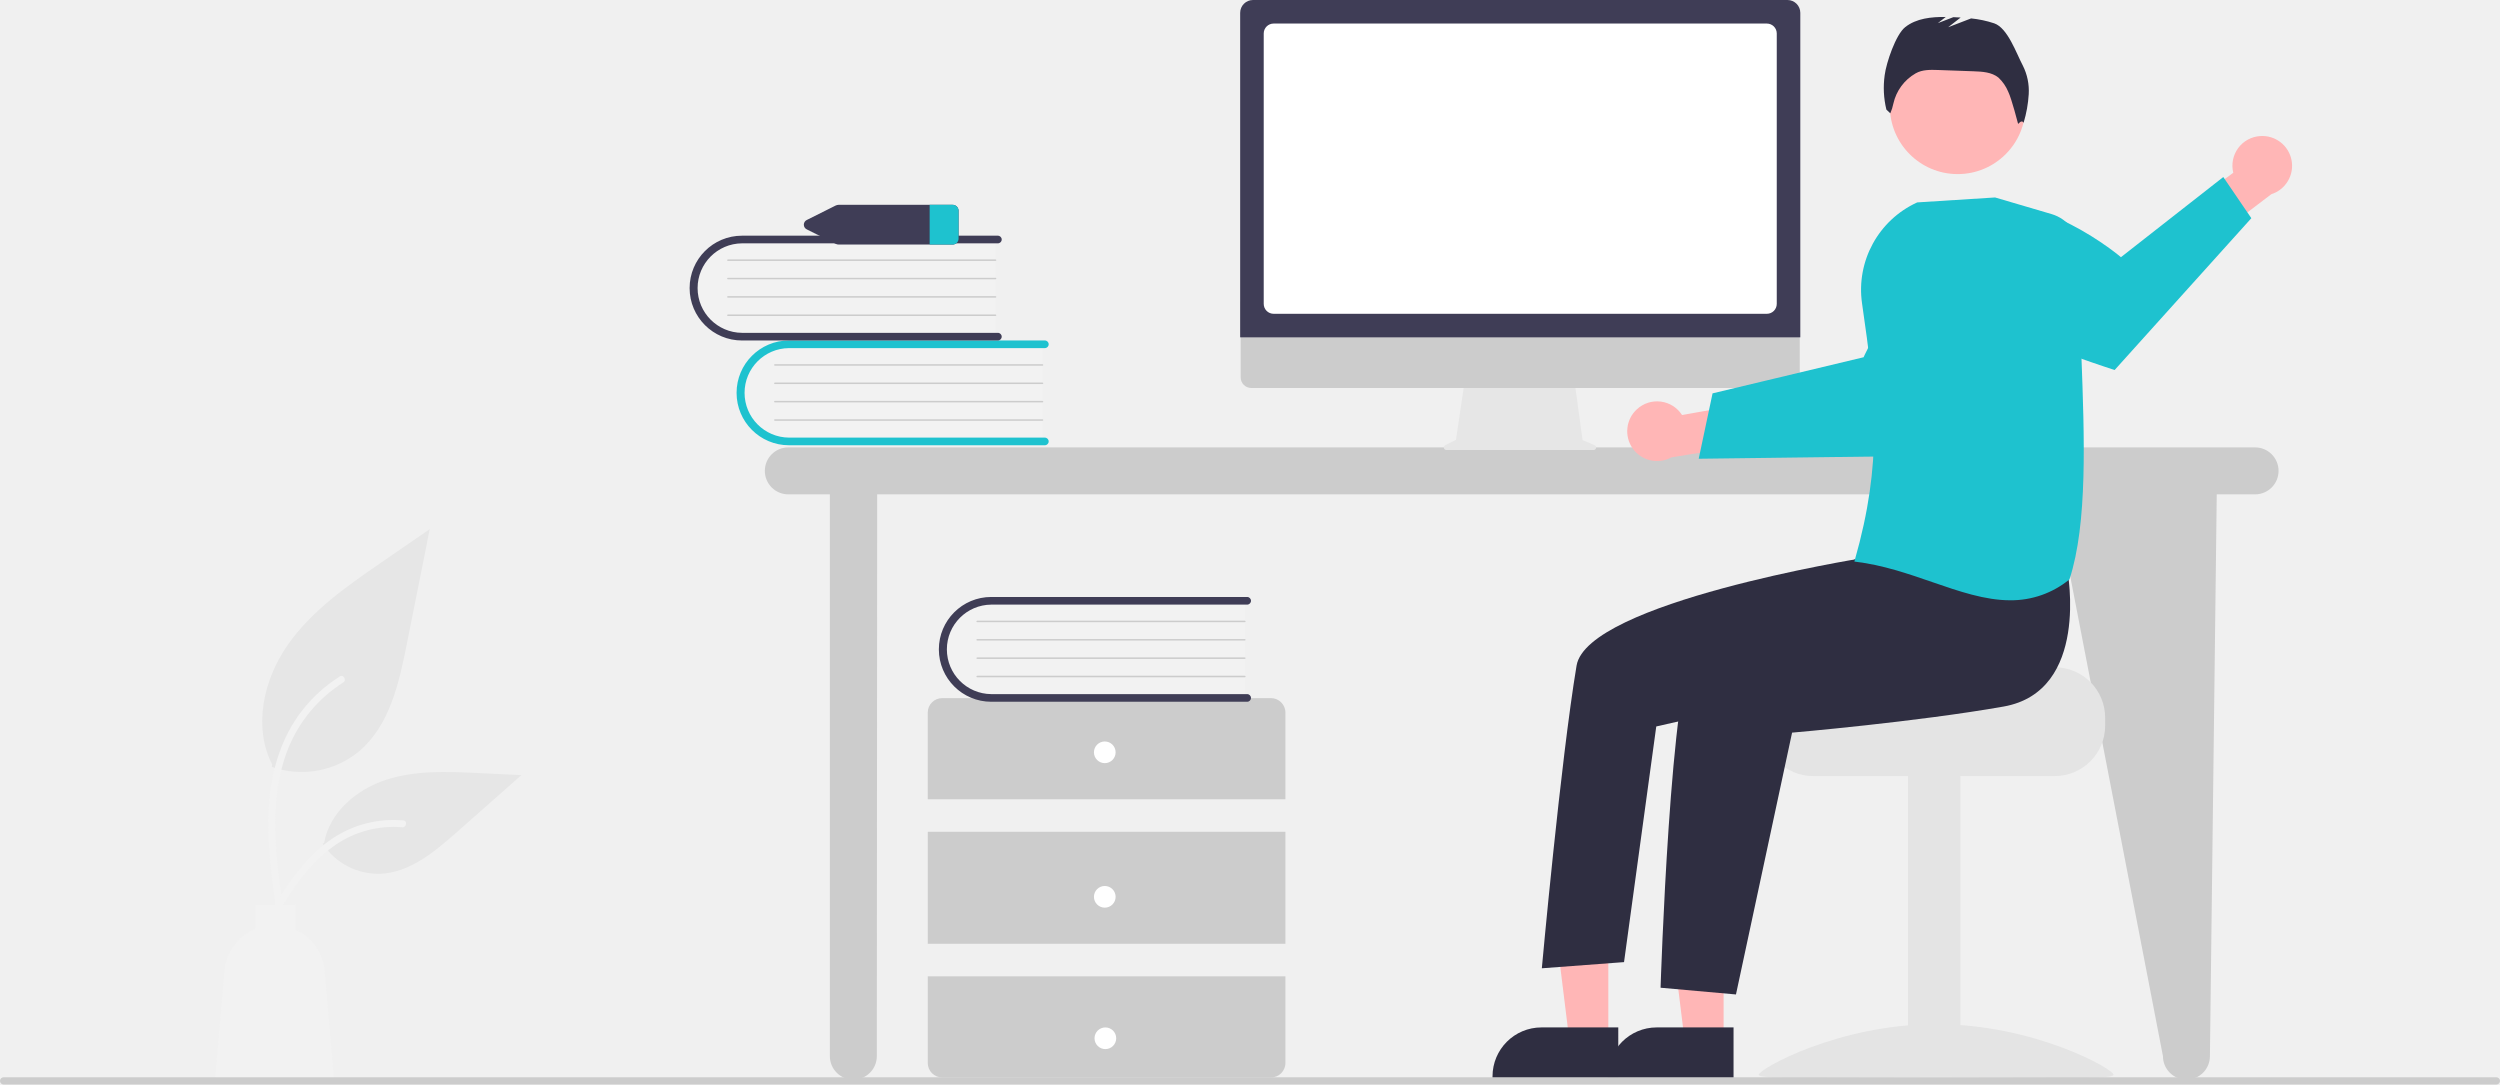
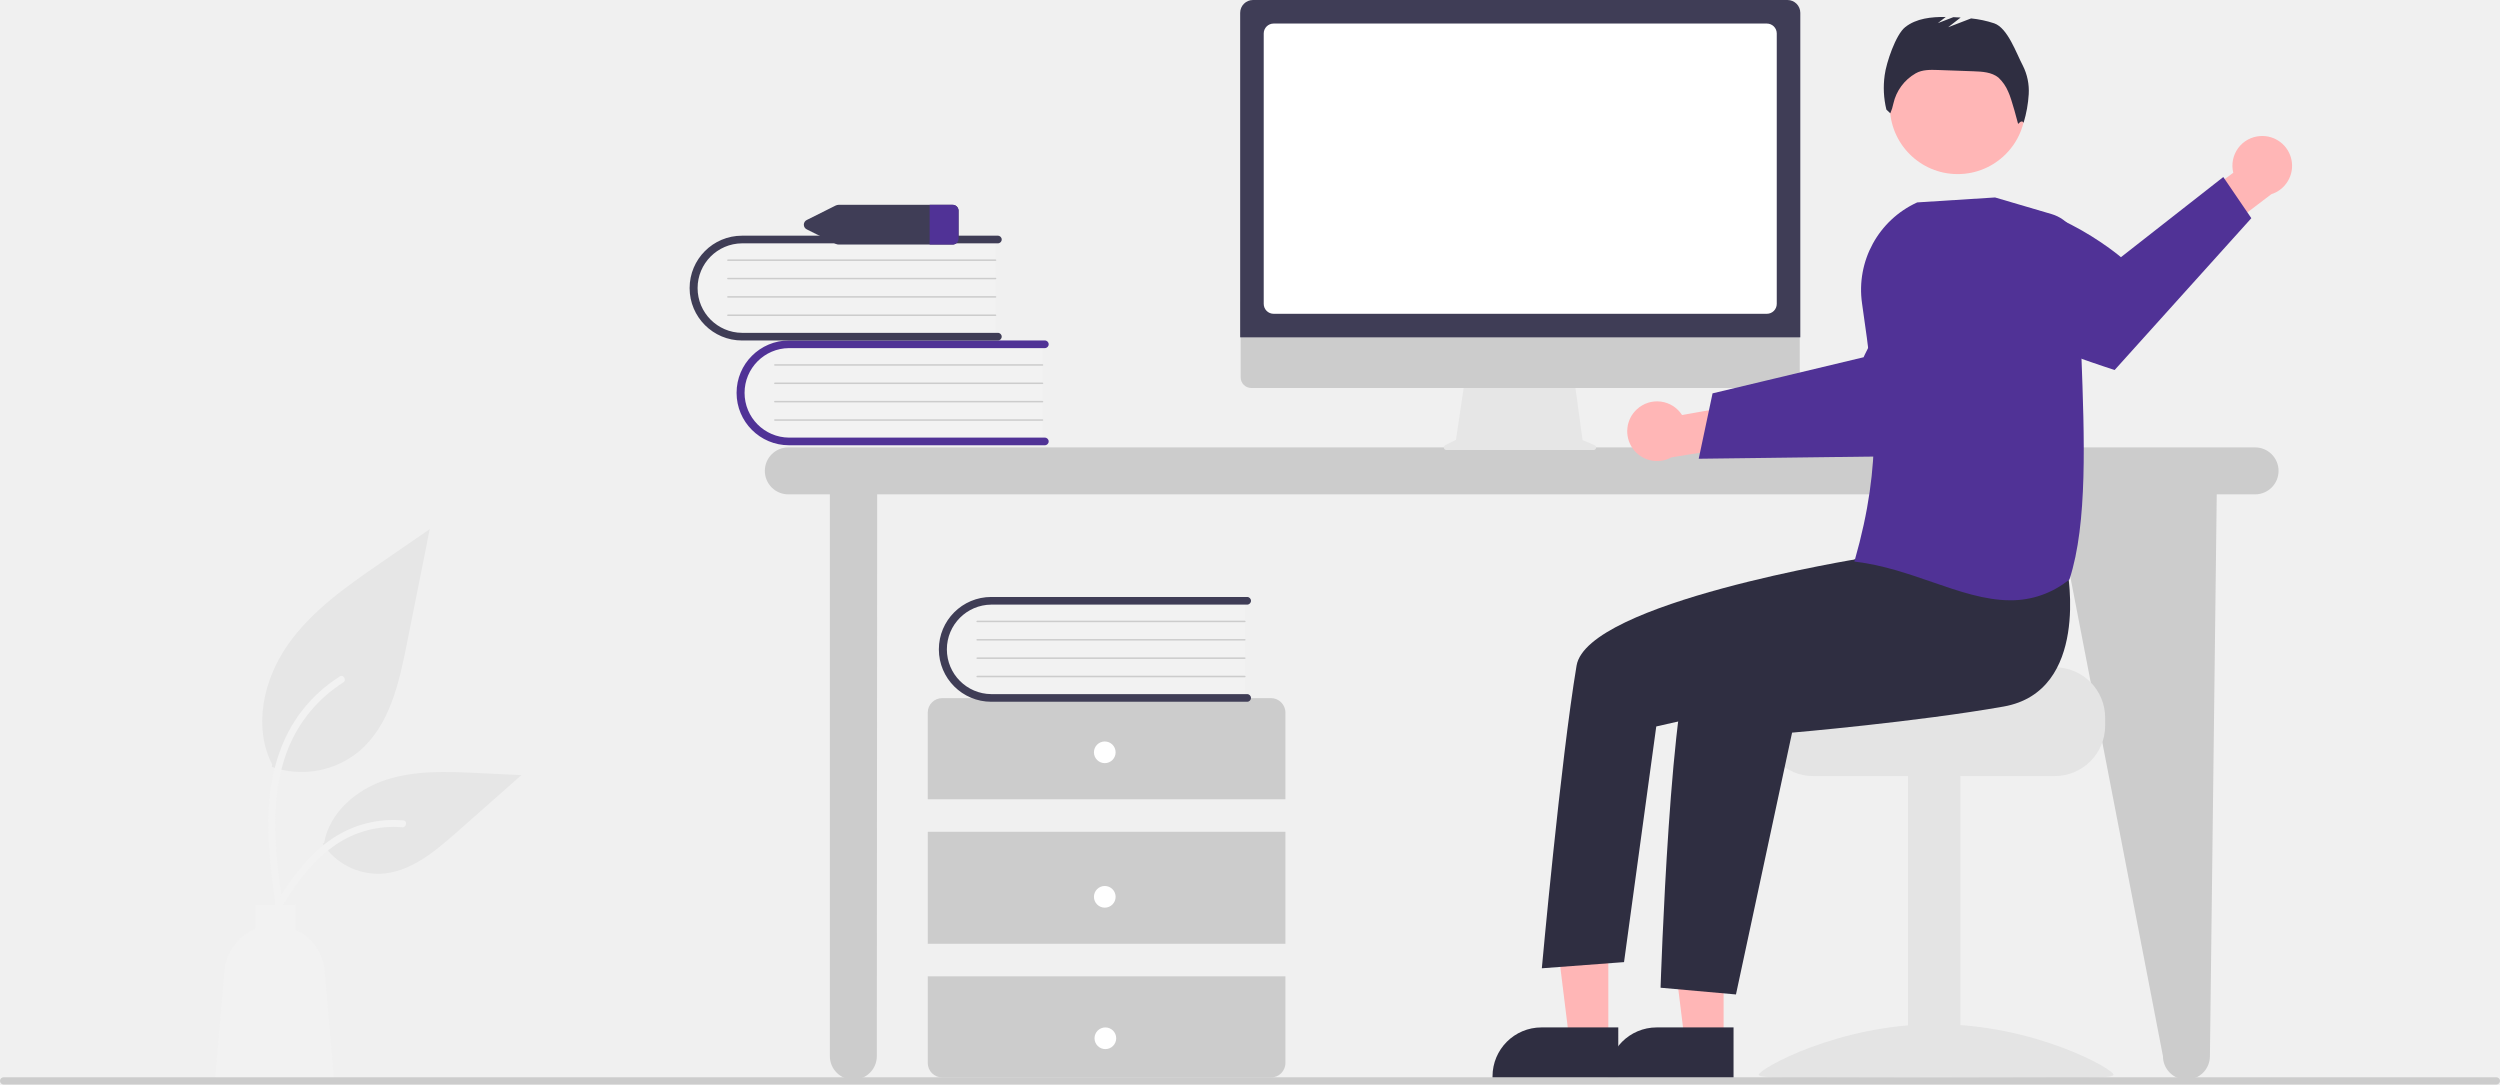
<svg xmlns="http://www.w3.org/2000/svg" data-name="Layer 1" width="979.327" height="424.837" viewBox="0 0 979.327 424.837">
  <path d="M993.718,412.839H419.142a9.199,9.199,0,0,0,0,18.398H435.417V651.303a9.199,9.199,0,0,0,18.398,0l.14-220.065h461.156l42.52,220.065a9.199,9.199,0,1,0,18.398,0l2.676-220.065h15.014a9.199,9.199,0,0,0,0-18.398Z" transform="translate(-110.3366 -237.5817)" fill="#ccc" />
  <path d="M518.737,371.85v38.955H421.141a19.489,19.489,0,1,1-1.355-38.955q.677-.024,1.355,0Z" transform="translate(-110.3366 -237.5817)" fill="#f2f2f2" />
-   <path d="M521.134,410.506a1.499,1.499,0,0,1-1.498,1.498H419.403a20.526,20.526,0,0,1,0-41.052H519.636a1.498,1.498,0,1,1,0,2.997H419.403a17.53,17.53,0,0,0,0,35.059H519.636A1.499,1.499,0,0,1,521.134,410.506Z" transform="translate(-110.3366 -237.5817)" fill="#1ec2cf" />
+   <path d="M521.134,410.506a1.499,1.499,0,0,1-1.498,1.498H419.403a20.526,20.526,0,0,1,0-41.052H519.636a1.498,1.498,0,1,1,0,2.997H419.403a17.53,17.53,0,0,0,0,35.059H519.636A1.499,1.499,0,0,1,521.134,410.506Z" transform="translate(-110.3366 -237.5817)" fill="#503296" />
  <path d="M518.737,380.84H413.859a.3.3,0,0,1-.006-.599H518.737a.3.3,0,0,1,0,.599Z" transform="translate(-110.3366 -237.5817)" fill="#ccc" />
  <path d="M518.737,388.032H413.859a.3.3,0,0,1-.006-.599H518.737a.3.3,0,0,1,0,.599Z" transform="translate(-110.3366 -237.5817)" fill="#ccc" />
  <path d="M518.737,395.223H413.859a.3.3,0,0,1-.006-.599H518.737a.3.3,0,0,1,0,.599Z" transform="translate(-110.3366 -237.5817)" fill="#ccc" />
  <path d="M518.737,402.415H413.859a.3.3,0,0,1-.006-.599H518.737a.3.3,0,0,1,0,.599Z" transform="translate(-110.3366 -237.5817)" fill="#ccc" />
  <path d="M500.339,330.809v38.955H402.743a19.489,19.489,0,0,1-1.355-38.955q.677-.024,1.355,0Z" transform="translate(-110.3366 -237.5817)" fill="#f2f2f2" />
  <path d="M502.737,369.464a1.499,1.499,0,0,1-1.498,1.498H401.005a20.526,20.526,0,0,1,0-41.052H501.239a1.498,1.498,0,1,1,0,2.997H401.005a17.53,17.53,0,0,0,0,35.059H501.239A1.499,1.499,0,0,1,502.737,369.464Z" transform="translate(-110.3366 -237.5817)" fill="#3f3d56" />
  <path d="M500.339,339.799H395.461a.3.3,0,0,1-.006-.599H500.339a.3.3,0,0,1,0,.599Z" transform="translate(-110.3366 -237.5817)" fill="#ccc" />
  <path d="M500.339,346.991H395.461a.3.3,0,0,1-.006-.599H500.339a.3.3,0,0,1,0,.599Z" transform="translate(-110.3366 -237.5817)" fill="#ccc" />
  <path d="M500.339,354.182H395.461a.3.3,0,0,1-.006-.599H500.339a.3.3,0,0,1,0,.599Z" transform="translate(-110.3366 -237.5817)" fill="#ccc" />
  <path d="M500.339,361.374H395.461a.3.3,0,0,1-.006-.599H500.339a.3.3,0,0,1,0,.599Z" transform="translate(-110.3366 -237.5817)" fill="#ccc" />
  <path d="M613.874,550.683V516.718a5.661,5.661,0,0,0-5.661-5.661H479.428a5.661,5.661,0,0,0-5.661,5.661v33.965Z" transform="translate(-110.3366 -237.5817)" fill="#ccc" />
  <rect x="363.431" y="325.839" width="140.106" height="43.872" fill="#ccc" />
  <path d="M473.768,620.029V653.994a5.661,5.661,0,0,0,5.661,5.661H608.213a5.661,5.661,0,0,0,5.661-5.661V620.029Z" transform="translate(-110.3366 -237.5817)" fill="#ccc" />
  <circle cx="432.776" cy="294.704" r="4.246" fill="#fff" />
  <circle cx="432.776" cy="351.312" r="4.246" fill="#fff" />
  <circle cx="433.004" cy="406.722" r="4.246" fill="#fff" />
  <path d="M597.989,472.331v38.955H500.393a19.489,19.489,0,0,1-1.356-38.955q.678-.024,1.356,0Z" transform="translate(-110.3366 -237.5817)" fill="#f2f2f2" />
  <path d="M600.386,510.986a1.499,1.499,0,0,1-1.498,1.498H498.655a20.526,20.526,0,0,1-.025-41.052H598.888a1.498,1.498,0,1,1,0,2.997H498.655a17.53,17.53,0,0,0,0,35.059H598.888A1.499,1.499,0,0,1,600.386,510.986Z" transform="translate(-110.3366 -237.5817)" fill="#3f3d56" />
  <path d="M597.989,481.32H493.111a.3.3,0,0,1-.006-.599H597.989a.3.3,0,0,1,0,.599Z" transform="translate(-110.3366 -237.5817)" fill="#ccc" />
  <path d="M597.989,488.512H493.111a.3.3,0,0,1-.006-.599H597.989a.3.3,0,0,1,0,.599Z" transform="translate(-110.3366 -237.5817)" fill="#ccc" />
  <path d="M597.989,495.703H493.111a.3.3,0,0,1-.006-.599H597.989a.3.3,0,0,1,0,.599Z" transform="translate(-110.3366 -237.5817)" fill="#ccc" />
  <path d="M597.989,502.895H493.111a.3.3,0,0,1-.006-.599H597.989a.3.3,0,0,1,0,.599Z" transform="translate(-110.3366 -237.5817)" fill="#ccc" />
  <path d="M483.367,317.814H438.902a2.747,2.747,0,0,0-1.217.283l-11.223,5.618a2.045,2.045,0,0,0,0,3.764l11.223,5.618a2.747,2.747,0,0,0,1.217.283h44.466a2.334,2.334,0,0,0,2.463-2.165v-11.237A2.334,2.334,0,0,0,483.367,317.814Z" transform="translate(-110.3366 -237.5817)" fill="#3f3d56" />
-   <path d="M485.83,319.979v11.237a2.334,2.334,0,0,1-2.463,2.165h-8.859V317.814h8.859A2.334,2.334,0,0,1,485.83,319.979Z" transform="translate(-110.3366 -237.5817)" fill="#1ec2cf" />
+   <path d="M485.83,319.979v11.237a2.334,2.334,0,0,1-2.463,2.165h-8.859V317.814h8.859A2.334,2.334,0,0,1,485.83,319.979Z" transform="translate(-110.3366 -237.5817)" fill="#503296" />
  <path d="M216.781,537.993a35.34,35.34,0,0,0,34.126-6.011c11.953-10.032,15.7-26.56,18.749-41.864q4.509-22.633,9.019-45.266l-18.882,13.002c-13.579,9.35-27.464,18.999-36.866,32.542S209.421,522.426,216.975,537.08" transform="translate(-110.3366 -237.5817)" fill="#e6e6e6" />
  <path d="M218.395,592.797c-1.911-13.921-3.876-28.02-2.536-42.09,1.191-12.496,5.003-24.7,12.764-34.707a57.736,57.736,0,0,1,14.813-13.423c1.481-.935,2.845,1.413,1.37,2.343a54.888,54.888,0,0,0-21.711,26.196c-4.727,12.023-5.486,25.128-4.671,37.9.493,7.723,1.537,15.396,2.589,23.059a1.406,1.406,0,0,1-.948,1.669,1.365,1.365,0,0,1-1.669-.948Z" transform="translate(-110.3366 -237.5817)" fill="#f2f2f2" />
  <path d="M236.802,568.164a26.014,26.014,0,0,0,22.666,11.699c11.474-.545,21.04-8.553,29.651-16.156l25.47-22.488-16.857-.807c-12.122-.58-24.557-1.121-36.104,2.617s-22.195,12.735-24.306,24.686" transform="translate(-110.3366 -237.5817)" fill="#e6e6e6" />
  <path d="M212.994,600.8c9.199-16.276,19.868-34.365,38.933-40.147A43.445,43.445,0,0,1,268.302,558.962c1.739.15,1.304,2.83-.431,2.68a40.361,40.361,0,0,0-26.133,6.914c-7.369,5.016-13.106,11.988-17.962,19.383-2.974,4.529-5.639,9.251-8.303,13.966-.852,1.507-3.341.419-2.479-1.105Z" transform="translate(-110.3366 -237.5817)" fill="#f2f2f2" />
  <path d="M198.255,617.932a19.698,19.698,0,0,1,12.071-16.498v-9.41h15.782v9.706a19.688,19.688,0,0,1,11.414,16.202l3.711,43.138H194.544Z" transform="translate(-110.3366 -237.5817)" fill="#f2f2f2" />
  <path d="M734.973,411.955l-4.695-1.977-3.221-23.536h-42.889l-3.491,23.439-4.2,2.1a.997.997,0,0,0,.446,1.89h57.663A.997.997,0,0,0,734.973,411.955Z" transform="translate(-110.3366 -237.5817)" fill="#e6e6e6" />
  <path d="M811.19,389.574H600.507a4.174,4.174,0,0,1-4.165-4.174V355.691H815.354V385.4A4.174,4.174,0,0,1,811.19,389.574Z" transform="translate(-110.3366 -237.5817)" fill="#ccc" />
  <path d="M815.575,369.732H596.15V242.613a5.037,5.037,0,0,1,5.032-5.032h209.361a5.038,5.038,0,0,1,5.032,5.032Z" transform="translate(-110.3366 -237.5817)" fill="#3f3d56" />
  <path d="M802.469,360.506h-193.214a3.883,3.883,0,0,1-3.879-3.879V250.687a3.884,3.884,0,0,1,3.879-3.879h193.214a3.884,3.884,0,0,1,3.879,3.879V356.627A3.883,3.883,0,0,1,802.469,360.506Z" transform="translate(-110.3366 -237.5817)" fill="#fff" />
  <path d="M751.58,397.887a11.616,11.616,0,0,1,17.666,2.272l26.134-4.646,6.697,15.193-36.999,6.043a11.679,11.679,0,0,1-13.499-18.862Z" transform="translate(-110.3366 -237.5817)" fill="#ffb6b6" />
-   <path d="M775.776,417.286l27.246-.34,3.449-.047,55.433-.698s15.053-14.361,28.161-29.146l-1.837-13.288A54.292,54.292,0,0,0,870.023,340.152C851.25,352.696,840.363,377.526,840.363,377.526l-34.37,8.221-3.438.822-21.356,5.103Z" transform="translate(-110.3366 -237.5817)" fill="#1ec2cf" />
+   <path d="M775.776,417.286l27.246-.34,3.449-.047,55.433-.698s15.053-14.361,28.161-29.146l-1.837-13.288A54.292,54.292,0,0,0,870.023,340.152C851.25,352.696,840.363,377.526,840.363,377.526l-34.37,8.221-3.438.822-21.356,5.103Z" transform="translate(-110.3366 -237.5817)" fill="#503296" />
  <path d="M915.25,498.962H864.392c0,2.179-55.594,3.948-55.594,3.948a20.309,20.309,0,0,0-3.332,3.158,19.597,19.597,0,0,0-4.58,12.633v3.158a19.746,19.746,0,0,0,19.739,19.739h94.625a19.756,19.756,0,0,0,19.739-19.739v-3.158A19.766,19.766,0,0,0,915.25,498.962Z" transform="translate(-110.3366 -237.5817)" fill="#e4e4e4" />
  <rect x="747.402" y="303.231" width="20.528" height="118.49" fill="#e4e4e4" />
  <path d="M799.312,658.581c0,2.218,31.107.858,69.48.858s69.48,1.36,69.48-.858-31.107-19.807-69.48-19.807S799.312,656.363,799.312,658.581Z" transform="translate(-110.3366 -237.5817)" fill="#e4e4e4" />
  <polygon points="675.186 407.461 659.908 407.46 652.64 348.531 675.188 348.532 675.186 407.461" fill="#ffb6b6" />
  <path d="M789.419,659.852l-49.262-.002v-.623a19.175,19.175,0,0,1,19.174-19.174h.001l30.088.001Z" transform="translate(-110.3366 -237.5817)" fill="#2f2e41" />
  <polygon points="630.031 407.461 614.753 407.46 607.485 348.531 630.033 348.532 630.031 407.461" fill="#ffb6b6" />
  <path d="M744.264,659.852l-49.262-.002v-.623a19.175,19.175,0,0,1,19.174-19.174h.001l30.088.001Z" transform="translate(-110.3366 -237.5817)" fill="#2f2e41" />
  <circle cx="766.887" cy="41.636" r="26.564" fill="#ffb6b6" />
  <path d="M920.217,461.224s8.913,47.131-25,53.132-82.866,10.22-82.866,10.22L790.367,627.143l-29.534-2.637s3.928-123.467,13.588-133.127,70.712-38.583,70.712-38.583Z" transform="translate(-110.3366 -237.5817)" fill="#2f2e41" />
  <path d="M853.983,441.471,839.151,456.351s-107.094,17.25-111.226,41.985c-6.237,37.344-13.605,118.552-13.605,118.552l32.199-2.415,12.626-92.311,51.518-11.719L869.277,478.5Z" transform="translate(-110.3366 -237.5817)" fill="#2f2e41" />
  <path d="M902.785,263.361c-2.622-4.948-5.954-14.808-11.247-16.637a42.077,42.077,0,0,0-9.058-1.93l-8.996,3.46,4.896-3.808q-1.43-.085-2.858-.139l-6.07,2.335,3.105-2.415c-5.659-.058-11.5.53-15.885,3.975-3.738,2.937-7.442,14.062-8.041,18.778a35.917,35.917,0,0,0,.66,13.531l1.537,1.462a18.859,18.859,0,0,0,1.206-3.839,18.181,18.181,0,0,1,8.703-11.806l.084-.047c2.578-1.451,5.707-1.384,8.663-1.278l14.042.505c3.378.122,7.016.335,9.65,2.454a15.888,15.888,0,0,1,3.858,5.589c1.309,2.641,3.866,12.604,3.866,12.604s1.447-1.881,2.14-.481a48.398,48.398,0,0,0,2.014-11.233A22.009,22.009,0,0,0,902.785,263.361Z" transform="translate(-110.3366 -237.5817)" fill="#2f2e41" />
  <path d="M995.694,290.883A11.616,11.616,0,0,0,985.181,305.261l-21.361,15.757,6.41,15.317,29.854-22.676a11.679,11.679,0,0,0-4.389-22.776Z" transform="translate(-110.3366 -237.5817)" fill="#ffb6b6" />
-   <path d="M992.256,323.052l-53.551,59.474s-25.609-8.198-45.415-17.086l-8.898-27.328a54.343,54.343,0,0,1-2.601-19.664c27.456-7.306,59.391,19.879,59.391,19.879l40.085-31.399Z" transform="translate(-110.3366 -237.5817)" fill="#1ec2cf" />
-   <path d="M867.301,465.617c-9.554-3.3-19.433-6.713-30.089-7.994l-.458-.055.126-.443c11.031-38.731,8.278-63.507,2.872-100.723a37.591,37.591,0,0,1,21.548-39.501l.065-.03,30.434-1.934.069-.004,22.134,6.51a15.183,15.183,0,0,1,10.867,14.831c-.24,12.239.269,25.904.807,40.371,1.208,32.456,2.457,66.016-4.63,87.792l-.037.114-.095.074a36.099,36.099,0,0,1-23.081,8.108C887.901,472.732,877.762,469.23,867.301,465.617Z" transform="translate(-110.3366 -237.5817)" fill="#1ec2cf" />
+   <path d="M992.256,323.052l-53.551,59.474s-25.609-8.198-45.415-17.086l-8.898-27.328a54.343,54.343,0,0,1-2.601-19.664c27.456-7.306,59.391,19.879,59.391,19.879l40.085-31.399Z" transform="translate(-110.3366 -237.5817)" fill="#503296" />
+   <path d="M867.301,465.617c-9.554-3.3-19.433-6.713-30.089-7.994l-.458-.055.126-.443c11.031-38.731,8.278-63.507,2.872-100.723a37.591,37.591,0,0,1,21.548-39.501l.065-.03,30.434-1.934.069-.004,22.134,6.51a15.183,15.183,0,0,1,10.867,14.831c-.24,12.239.269,25.904.807,40.371,1.208,32.456,2.457,66.016-4.63,87.792l-.037.114-.095.074a36.099,36.099,0,0,1-23.081,8.108C887.901,472.732,877.762,469.23,867.301,465.617Z" transform="translate(-110.3366 -237.5817)" fill="#503296" />
  <path d="M1088.248,662.418H111.752a1.415,1.415,0,1,1,0-2.83h976.496a1.415,1.415,0,1,1,0,2.83Z" transform="translate(-110.3366 -237.5817)" fill="#ccc" />
</svg>
